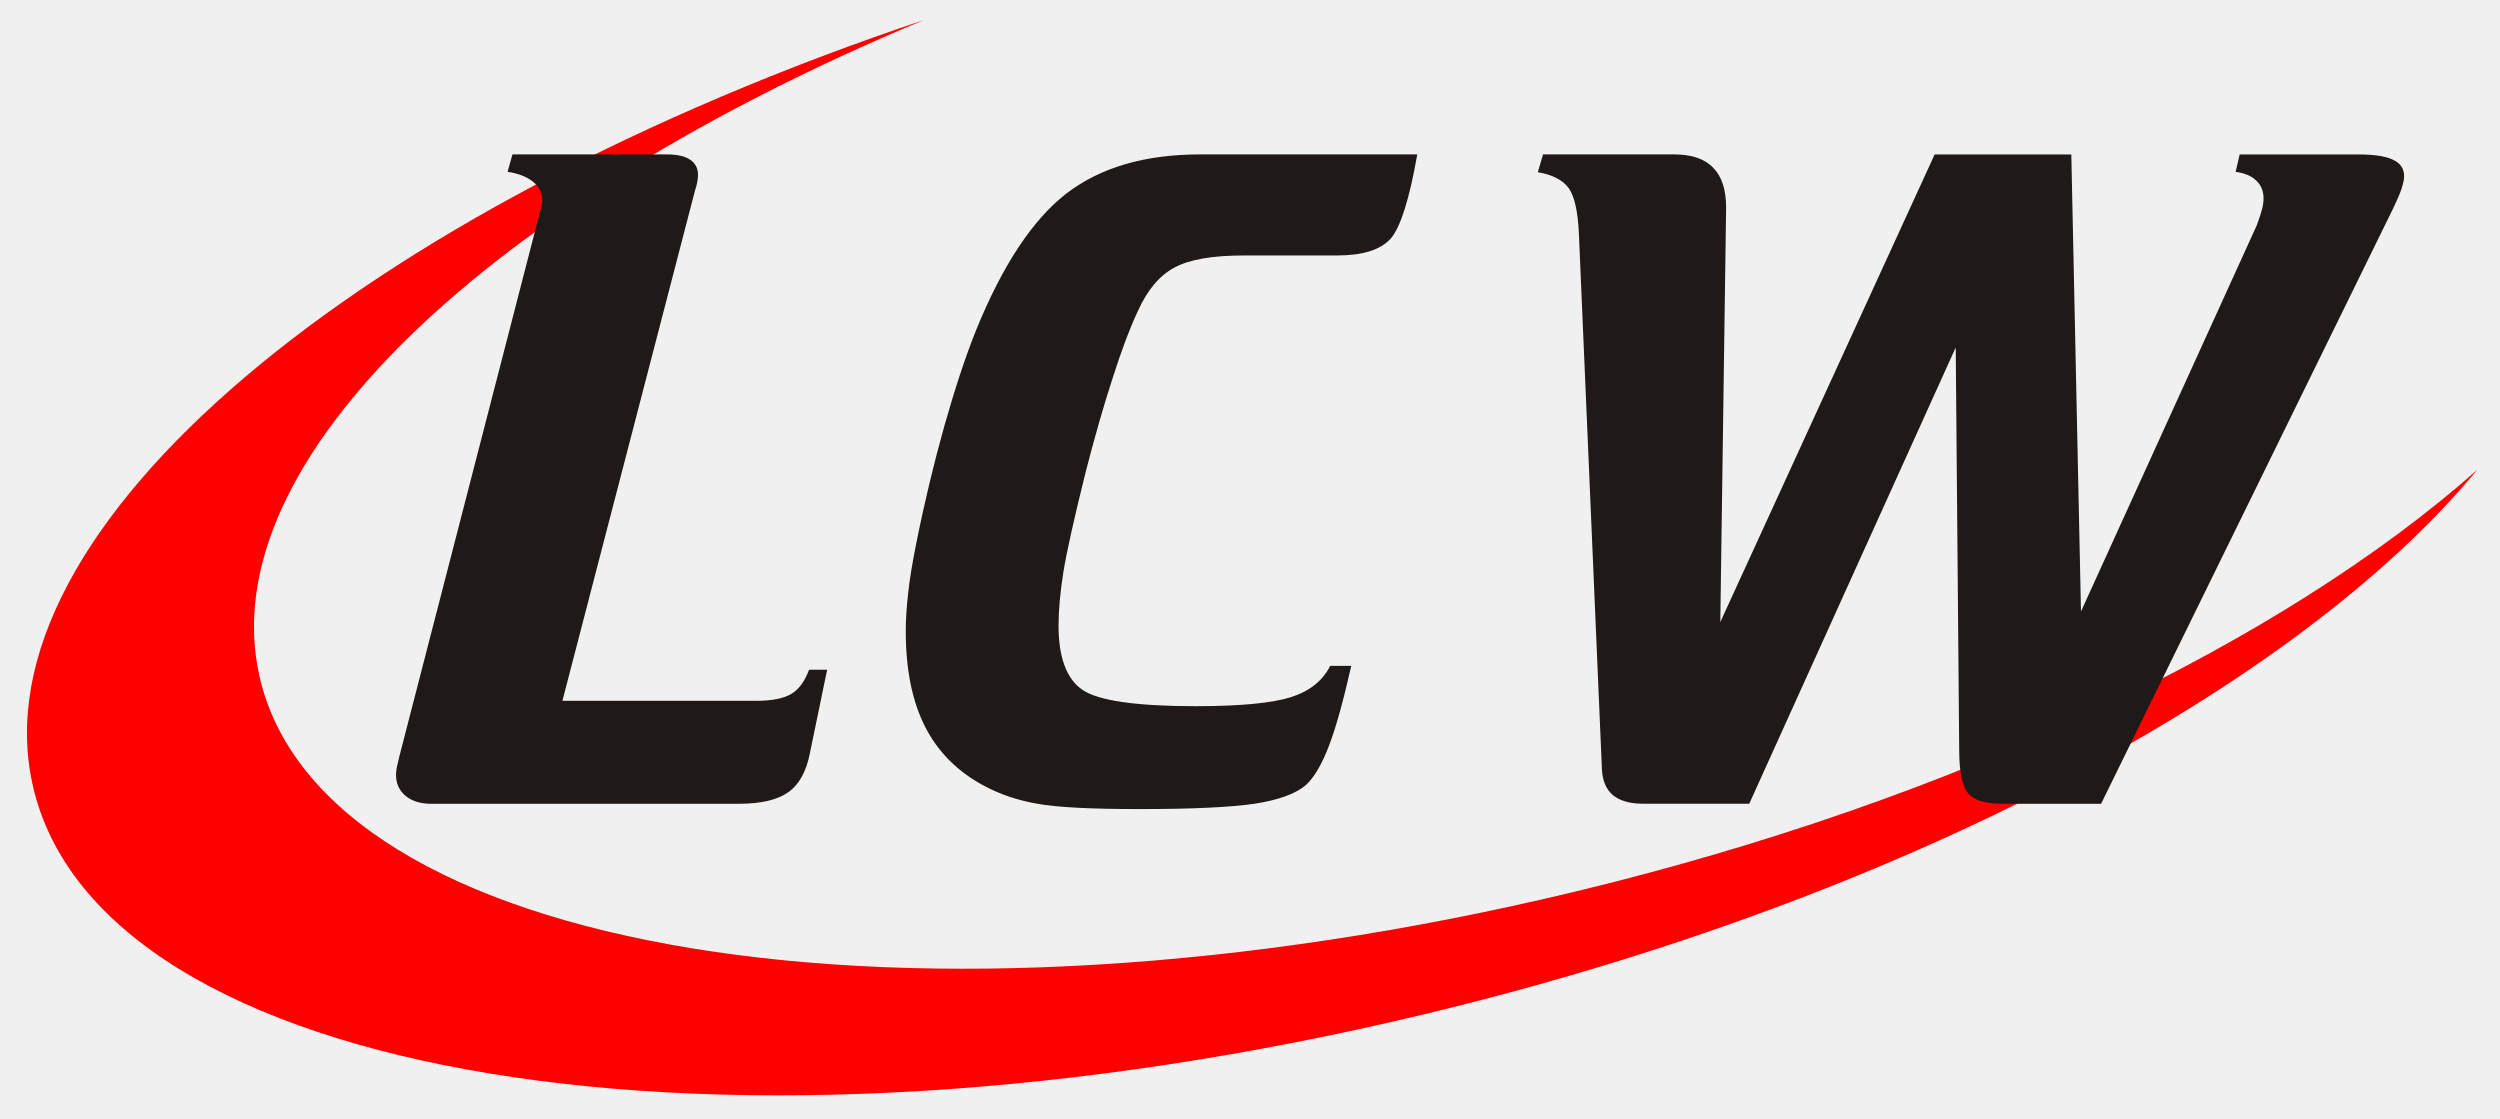
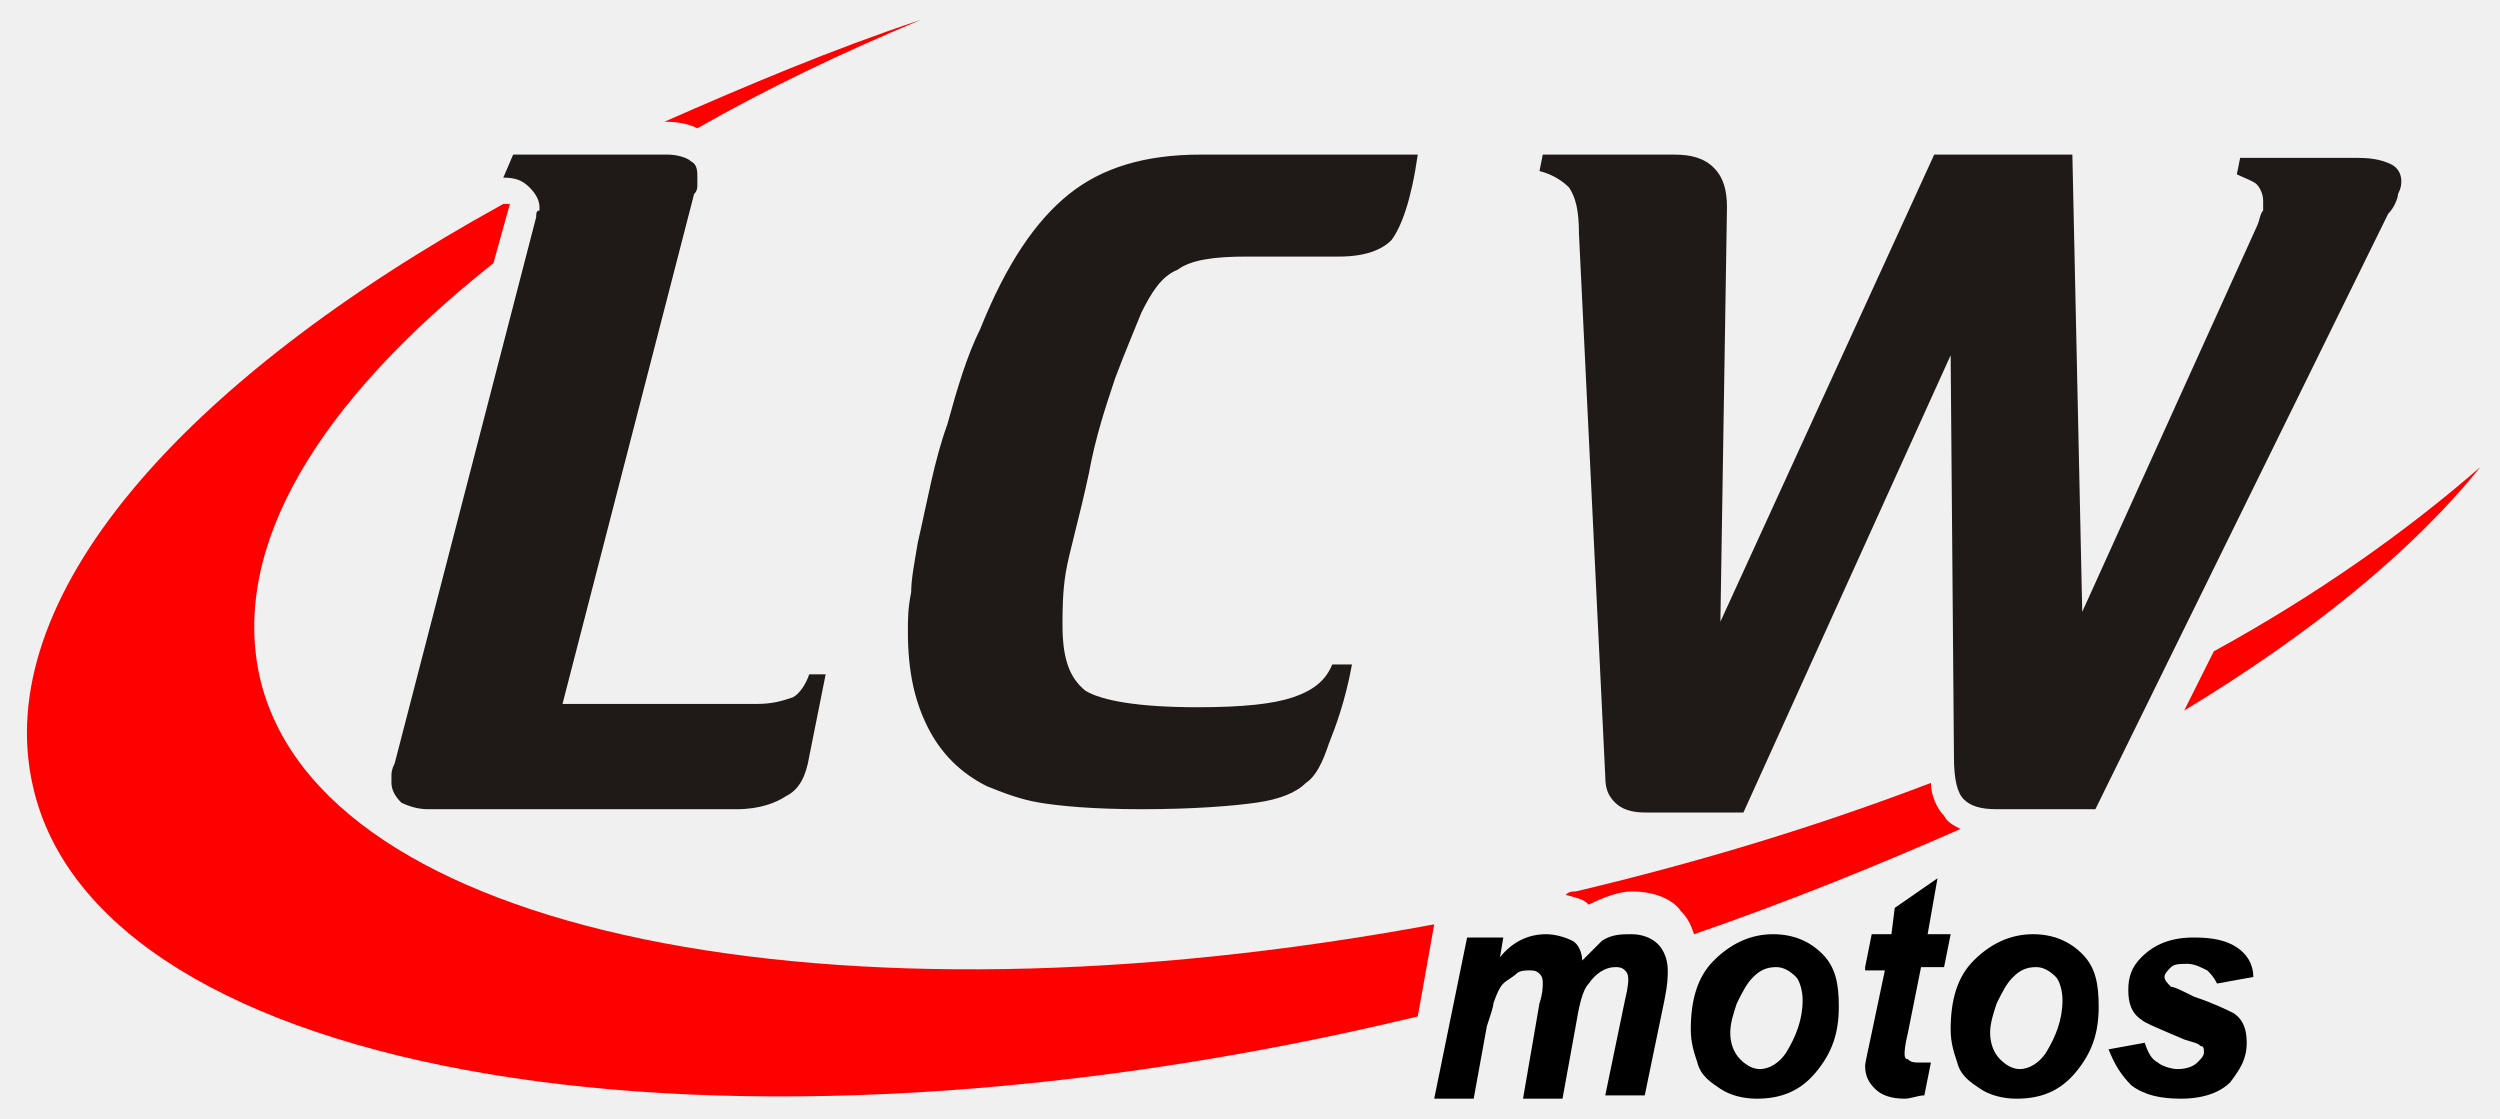
- <svg xmlns="http://www.w3.org/2000/svg" width="76" height="34" viewBox="0 0 76 34" fill="none">
-   <g clip-path="url(#clip0_2_989)">
-     <path d="M47.843 27.115C27.688 31.959 9.794 29.022 7.887 20.555C6.416 14.024 14.885 6.109 28.087 0.608C10.917 6.366 -0.767 16.057 0.996 23.875C3.017 32.846 21.975 35.957 43.331 30.825C57.914 27.32 69.849 20.875 75.308 14.283C69.437 19.485 59.544 24.302 47.843 27.115Z" fill="#FF0000" />
-     <path d="M46.909 4.694H50.897C51.425 4.694 51.82 4.827 52.079 5.098C52.343 5.363 52.474 5.766 52.474 6.309L52.297 18.912L58.813 4.696H62.968L63.262 18.589L68.605 6.852C68.686 6.638 68.736 6.472 68.767 6.358C68.797 6.238 68.812 6.129 68.812 6.03C68.812 5.807 68.736 5.627 68.589 5.489C68.442 5.346 68.233 5.261 67.963 5.224L68.086 4.696H71.712C72.179 4.696 72.524 4.748 72.749 4.857C72.972 4.962 73.085 5.128 73.085 5.351C73.085 5.45 73.06 5.575 73.01 5.726C72.965 5.874 72.873 6.082 72.746 6.348L63.873 24.435H60.842C60.355 24.435 60.019 24.331 59.835 24.121C59.652 23.912 59.56 23.475 59.56 22.805L59.454 10.563L53.177 24.433H49.948C49.553 24.433 49.247 24.347 49.038 24.176C48.83 24.005 48.719 23.744 48.699 23.401L47.998 7.1C47.967 6.432 47.867 5.97 47.689 5.719C47.506 5.472 47.197 5.311 46.749 5.235L46.909 4.694ZM36.482 4.694H43.085C42.846 6.057 42.576 6.907 42.278 7.253C41.972 7.594 41.43 7.766 40.648 7.766H37.819C36.86 7.766 36.154 7.888 35.701 8.135C35.248 8.377 34.878 8.819 34.594 9.451C34.365 9.93 34.107 10.61 33.826 11.487C33.542 12.361 33.267 13.325 32.998 14.374C32.653 15.765 32.428 16.766 32.328 17.385C32.23 18.001 32.18 18.547 32.18 19.018C32.18 19.991 32.425 20.646 32.912 20.974C33.393 21.301 34.541 21.468 36.344 21.468C37.695 21.468 38.655 21.377 39.234 21.197C39.807 21.017 40.209 20.698 40.438 20.243H41.078C40.839 21.301 40.616 22.109 40.402 22.669C40.188 23.23 39.954 23.628 39.706 23.86C39.401 24.126 38.883 24.316 38.163 24.43C37.437 24.539 36.269 24.596 34.648 24.596C33.179 24.596 32.144 24.544 31.539 24.435C30.935 24.331 30.396 24.146 29.918 23.889C29.114 23.462 28.516 22.864 28.124 22.094C27.732 21.325 27.535 20.357 27.535 19.184C27.535 18.833 27.56 18.443 27.61 18.017C27.655 17.593 27.738 17.101 27.849 16.545C28.103 15.273 28.392 14.075 28.708 12.951C29.028 11.82 29.348 10.847 29.679 10.021C30.482 8.055 31.395 6.674 32.421 5.881C33.456 5.089 34.806 4.694 36.482 4.694ZM15.579 4.694H20.266C20.585 4.694 20.819 4.746 20.981 4.856C21.139 4.96 21.22 5.116 21.22 5.321C21.22 5.383 21.209 5.459 21.195 5.54C21.18 5.625 21.159 5.711 21.128 5.792L17.097 21.305H22.988C23.466 21.305 23.82 21.234 24.054 21.096C24.287 20.959 24.465 20.712 24.596 20.36H25.145L24.622 22.891C24.516 23.447 24.296 23.845 23.971 24.079C23.64 24.316 23.139 24.435 22.467 24.435H13.11C12.779 24.435 12.52 24.354 12.328 24.193C12.136 24.032 12.039 23.818 12.039 23.556C12.039 23.504 12.044 23.433 12.058 23.351C12.075 23.265 12.103 23.151 12.139 23L16.425 6.405C16.456 6.306 16.47 6.233 16.476 6.196C16.481 6.158 16.486 6.121 16.486 6.087C16.486 5.864 16.389 5.674 16.202 5.523C16.014 5.372 15.755 5.271 15.43 5.224L15.579 4.694Z" fill="#1F1A17" />
+ <svg xmlns="http://www.w3.org/2000/svg" version="1.1" id="Layer_1" x="0px" y="0px" viewBox="0 0 76 34" style="enable-background:new 0 0 76 34;" xml:space="preserve">
+   <style type="text/css">
+ 	.st0{fill:#FF0000;}
+ 	.st1{display:none;}
+ 	.st2{display:inline;fill:#FFFFFF;}
+ 	.st3{fill:#1F1A17;}
+ </style>
+   <g>
+     <path class="st0" d="M20.2,3.7L20.2,3.7c0.5,0,0.8,0.1,1,0.2c2.1-1.2,4.4-2.3,6.8-3.3C25.3,1.5,22.7,2.6,20.2,3.7z" />
+     <path class="st0" d="M59.1,24.8c-0.2-0.2-0.4-0.6-0.4-1c-3.4,1.3-7,2.4-10.8,3.3c-0.1,0-0.2,0-0.3,0.1c0.3,0.1,0.5,0.1,0.7,0.3   c0.4-0.2,0.9-0.4,1.3-0.4c0.8,0,1.3,0.3,1.5,0.6c0.2,0.2,0.3,0.4,0.4,0.7c2.9-1,5.6-2.1,8.1-3.2C59.4,25.1,59.2,25,59.1,24.8z" />
+     <path class="st0" d="M67.3,19.8l-0.9,1.8c3.8-2.3,6.9-4.8,9-7.4C73.1,16.2,70.4,18.1,67.3,19.8z" />
+     <path class="st0" d="M7.9,20.6C7,16.6,9.7,12.2,15,8l0.5-1.8c0,0-0.1,0-0.1,0l-0.1,0C5.5,11.6-0.3,18.2,1,23.9   c2,8.9,20.9,12.1,42.1,7l0.5-2.8l0,0C25.3,31.5,9.7,28.4,7.9,20.6z" />
  </g>
-   <defs>
-     <clipPath id="clip0_2_989">
-       <rect width="76" height="34" fill="white" />
-     </clipPath>
-   </defs>
+   <g>
+     <g class="st1">
+       <path class="st2" d="M48,33c0,0,0.6-3.2,0.6-3.3c0,0-0.1,0.1-0.1,0.1c-0.1,0.1-0.2,0.3-0.3,0.9L47.8,33h-2.1l0.7-2    c0-0.1,0-0.1,0-0.2c0,0-0.1,0.1-0.1,0.1c-0.1,0.1-0.1,0.2-0.2,0.3c0,0.1-0.1,0.3-0.1,0.6l0,0.1L45.5,33h-2l1-5.1h1.9    c0.2-0.1,0.4-0.1,0.6-0.1c0.4,0,0.7,0.1,1,0.3c0,0,0.1,0.1,0.1,0.1c0.1,0,0.1-0.1,0.2-0.1c0.3-0.2,0.7-0.3,1-0.3    c0.4,0,0.8,0.1,1.1,0.4c0.3,0.3,0.4,0.6,0.4,1c0,0.2,0,0.4-0.1,0.8L50.1,33H48z" />
+       <path class="st2" d="M49.3,28.3c0.3,0,0.5,0.1,0.7,0.3c0.2,0.2,0.3,0.4,0.3,0.7c0,0.1,0,0.4-0.1,0.7l-0.5,2.5h-1l0.5-2.5    c0.1-0.3,0.1-0.5,0.1-0.5c0-0.1,0-0.2-0.1-0.3c-0.1-0.1-0.2-0.1-0.3-0.1c-0.3,0-0.5,0.1-0.7,0.4c-0.1,0.2-0.3,0.6-0.4,1.1    l-0.4,1.9h-1l0.5-1.4c0.1-0.3,0.1-0.5,0.1-0.6c0-0.1,0-0.2-0.1-0.3c-0.1-0.1-0.2-0.1-0.3-0.1c-0.1,0-0.2,0-0.3,0.1    c-0.1,0.1-0.2,0.2-0.3,0.3c-0.1,0.1-0.2,0.3-0.2,0.5c0,0.1-0.1,0.3-0.1,0.6l-0.4,0.8h-1l0.8-4.1h1l-0.1,0.5    c0.4-0.4,0.8-0.6,1.2-0.6c0.3,0,0.5,0.1,0.7,0.2c0.2,0.1,0.3,0.3,0.3,0.5c0.1-0.2,0.3-0.4,0.6-0.5C48.8,28.4,49,28.3,49.3,28.3     M49.3,27.3c-0.4,0-0.8,0.1-1.2,0.3c-0.3-0.2-0.7-0.3-1.1-0.3c-0.2,0-0.4,0-0.7,0.1h-0.4h-1h-0.8L44,28.2l-0.8,4.1l-0.2,1.2h1.2h1    h0.6h0.6h1h0.8h0.4h1h0.8l0.2-0.8l0.5-2.5c0.1-0.4,0.1-0.7,0.1-0.9c0-0.5-0.2-1-0.5-1.4C50.5,27.6,50,27.3,49.3,27.3L49.3,27.3z" />
+     </g>
+     <path d="M44.6,28.5h1.1l-0.1,0.6c0.4-0.5,0.9-0.7,1.4-0.7c0.3,0,0.6,0.1,0.8,0.2c0.2,0.1,0.3,0.4,0.3,0.6c0.2-0.2,0.4-0.4,0.6-0.6   c0.3-0.2,0.6-0.2,0.9-0.2c0.3,0,0.6,0.1,0.8,0.3c0.2,0.2,0.3,0.5,0.3,0.8c0,0.2,0,0.4-0.1,0.9l-0.6,2.9h-1.2l0.6-2.9   c0.1-0.4,0.1-0.6,0.1-0.6c0-0.1,0-0.2-0.1-0.3c-0.1-0.1-0.2-0.1-0.3-0.1c-0.3,0-0.6,0.2-0.8,0.5c-0.2,0.2-0.3,0.7-0.4,1.3l-0.4,2.2   h-1.2l0.5-2.9c0.1-0.3,0.1-0.5,0.1-0.6c0-0.1,0-0.2-0.1-0.3c-0.1-0.1-0.2-0.1-0.3-0.1c-0.1,0-0.3,0-0.4,0.1   c-0.1,0.1-0.3,0.2-0.4,0.3c-0.1,0.1-0.2,0.3-0.3,0.6c0,0.1-0.1,0.4-0.2,0.7l-0.4,2.2h-1.2L44.6,28.5z" />
+     <path d="M51.4,31.3c0-0.9,0.2-1.6,0.7-2.1c0.5-0.5,1.1-0.8,1.8-0.8c0.6,0,1.1,0.2,1.5,0.6c0.4,0.4,0.5,0.9,0.5,1.6   c0,0.8-0.2,1.4-0.7,2c-0.5,0.6-1.1,0.8-1.8,0.8c-0.4,0-0.8-0.1-1.1-0.3c-0.3-0.2-0.6-0.4-0.7-0.8C51.5,32,51.4,31.7,51.4,31.3z    M54.8,30.4c0-0.3-0.1-0.6-0.2-0.7c-0.2-0.2-0.4-0.3-0.6-0.3c-0.3,0-0.5,0.1-0.7,0.3c-0.2,0.2-0.3,0.4-0.5,0.8   c-0.1,0.3-0.2,0.6-0.2,0.9c0,0.3,0.1,0.6,0.3,0.8c0.2,0.2,0.4,0.3,0.6,0.3c0.3,0,0.6-0.2,0.8-0.5C54.6,31.5,54.8,31,54.8,30.4z" />
+     <path d="M56.7,29.4l0.2-1h0.6l0.1-0.8l1.3-0.9l-0.3,1.7h0.7l-0.2,1h-0.7l-0.4,2c-0.1,0.4-0.1,0.6-0.1,0.6c0,0.1,0,0.2,0.1,0.2   c0.1,0.1,0.2,0.1,0.3,0.1c0.1,0,0.2,0,0.4,0l-0.2,1c-0.2,0-0.4,0.1-0.6,0.1c-0.4,0-0.7-0.1-0.9-0.3c-0.2-0.2-0.3-0.4-0.3-0.7   c0-0.1,0.1-0.5,0.2-1l0.4-1.9H56.7z" />
+     <path d="M59.3,31.3c0-0.9,0.2-1.6,0.7-2.1c0.5-0.5,1.1-0.8,1.8-0.8c0.6,0,1.1,0.2,1.5,0.6c0.4,0.4,0.5,0.9,0.5,1.6   c0,0.8-0.2,1.4-0.7,2c-0.5,0.6-1.1,0.8-1.8,0.8c-0.4,0-0.8-0.1-1.1-0.3c-0.3-0.2-0.6-0.4-0.7-0.8C59.4,32,59.3,31.7,59.3,31.3z    M62.7,30.4c0-0.3-0.1-0.6-0.2-0.7c-0.2-0.2-0.4-0.3-0.6-0.3c-0.3,0-0.5,0.1-0.7,0.3c-0.2,0.2-0.3,0.4-0.5,0.8   c-0.1,0.3-0.2,0.6-0.2,0.9c0,0.3,0.1,0.6,0.3,0.8c0.2,0.2,0.4,0.3,0.6,0.3c0.3,0,0.6-0.2,0.8-0.5C62.5,31.5,62.7,31,62.7,30.4z" />
+     <path d="M64.1,31.9l1.1-0.2c0.1,0.3,0.2,0.5,0.4,0.6c0.1,0.1,0.4,0.2,0.6,0.2c0.3,0,0.5-0.1,0.6-0.2c0.1-0.1,0.2-0.2,0.2-0.3   c0-0.1,0-0.2-0.1-0.2c-0.1-0.1-0.2-0.1-0.5-0.2c-0.7-0.3-1.2-0.5-1.3-0.6c-0.3-0.2-0.4-0.5-0.4-0.9c0-0.4,0.1-0.7,0.4-1   c0.4-0.4,0.9-0.6,1.6-0.6c0.6,0,1,0.1,1.3,0.3c0.3,0.2,0.5,0.5,0.5,0.9l-1.1,0.2c-0.1-0.2-0.2-0.3-0.3-0.4   c-0.2-0.1-0.4-0.2-0.6-0.2c-0.2,0-0.4,0-0.5,0.1c-0.1,0.1-0.2,0.2-0.2,0.3c0,0.1,0.1,0.2,0.2,0.3c0.1,0,0.3,0.1,0.7,0.3   c0.6,0.2,1,0.4,1.2,0.5c0.3,0.2,0.4,0.5,0.4,0.9c0,0.5-0.2,0.8-0.5,1.2c-0.3,0.3-0.8,0.5-1.5,0.5c-0.6,0-1.1-0.1-1.5-0.4   C64.5,32.7,64.3,32.4,64.1,31.9z" />
+   </g>
+   <g>
+     <path class="st3" d="M46.9,4.7h4c0.5,0,0.9,0.1,1.2,0.4c0.3,0.3,0.4,0.7,0.4,1.2l-0.2,12.6l6.5-14.2H63l0.3,13.9l5.3-11.7   c0.1-0.2,0.1-0.4,0.2-0.5c0-0.1,0-0.2,0-0.3c0-0.2-0.1-0.4-0.2-0.5c-0.1-0.1-0.4-0.2-0.6-0.3l0.1-0.5h3.6c0.5,0,0.8,0.1,1,0.2   c0.2,0.1,0.3,0.3,0.3,0.5c0,0.1,0,0.2-0.1,0.4c0,0.1-0.1,0.4-0.3,0.6l-8.9,18.1h-3c-0.5,0-0.8-0.1-1-0.3c-0.2-0.2-0.3-0.6-0.3-1.3   l-0.1-12.2l-6.3,13.9H50c-0.4,0-0.7-0.1-0.9-0.3s-0.3-0.4-0.3-0.8L48,7.1c0-0.7-0.1-1.1-0.3-1.4c-0.2-0.2-0.5-0.4-0.9-0.5L46.9,4.7   z M36.5,4.7h6.6c-0.2,1.4-0.5,2.2-0.8,2.6c-0.3,0.3-0.8,0.5-1.6,0.5h-2.8c-1,0-1.7,0.1-2.1,0.4c-0.5,0.2-0.8,0.7-1.1,1.3   c-0.2,0.5-0.5,1.2-0.8,2c-0.3,0.9-0.6,1.8-0.8,2.9c-0.3,1.4-0.6,2.4-0.7,3c-0.1,0.6-0.1,1.2-0.1,1.6c0,1,0.2,1.6,0.7,2   c0.5,0.3,1.6,0.5,3.4,0.5c1.4,0,2.3-0.1,2.9-0.3c0.6-0.2,1-0.5,1.2-1h0.6c-0.2,1.1-0.5,1.9-0.7,2.4c-0.2,0.6-0.4,1-0.7,1.2   c-0.3,0.3-0.8,0.5-1.5,0.6c-0.7,0.1-1.9,0.2-3.5,0.2c-1.5,0-2.5-0.1-3.1-0.2c-0.6-0.1-1.1-0.3-1.6-0.5c-0.8-0.4-1.4-1-1.8-1.8   c-0.4-0.8-0.6-1.7-0.6-2.9c0-0.4,0-0.7,0.1-1.2c0-0.4,0.1-0.9,0.2-1.5c0.3-1.3,0.5-2.5,0.9-3.6c0.3-1.1,0.6-2.1,1-2.9   c0.8-2,1.7-3.3,2.7-4.1C33.5,5.1,34.8,4.7,36.5,4.7z M15.6,4.7h4.7c0.3,0,0.6,0.1,0.7,0.2c0.2,0.1,0.2,0.3,0.2,0.5   c0,0.1,0,0.1,0,0.2c0,0.1,0,0.2-0.1,0.3l-4,15.5H23c0.5,0,0.8-0.1,1.1-0.2c0.2-0.1,0.4-0.4,0.5-0.7h0.5l-0.5,2.5   c-0.1,0.6-0.3,1-0.7,1.2c-0.3,0.2-0.8,0.4-1.5,0.4h-9.4c-0.3,0-0.6-0.1-0.8-0.2c-0.2-0.2-0.3-0.4-0.3-0.6c0-0.1,0-0.1,0-0.2   c0-0.1,0-0.2,0.1-0.4l4.3-16.6c0-0.1,0-0.2,0.1-0.2c0,0,0-0.1,0-0.1c0-0.2-0.1-0.4-0.3-0.6c-0.2-0.2-0.4-0.3-0.8-0.3L15.6,4.7z" />
+   </g>
</svg>
